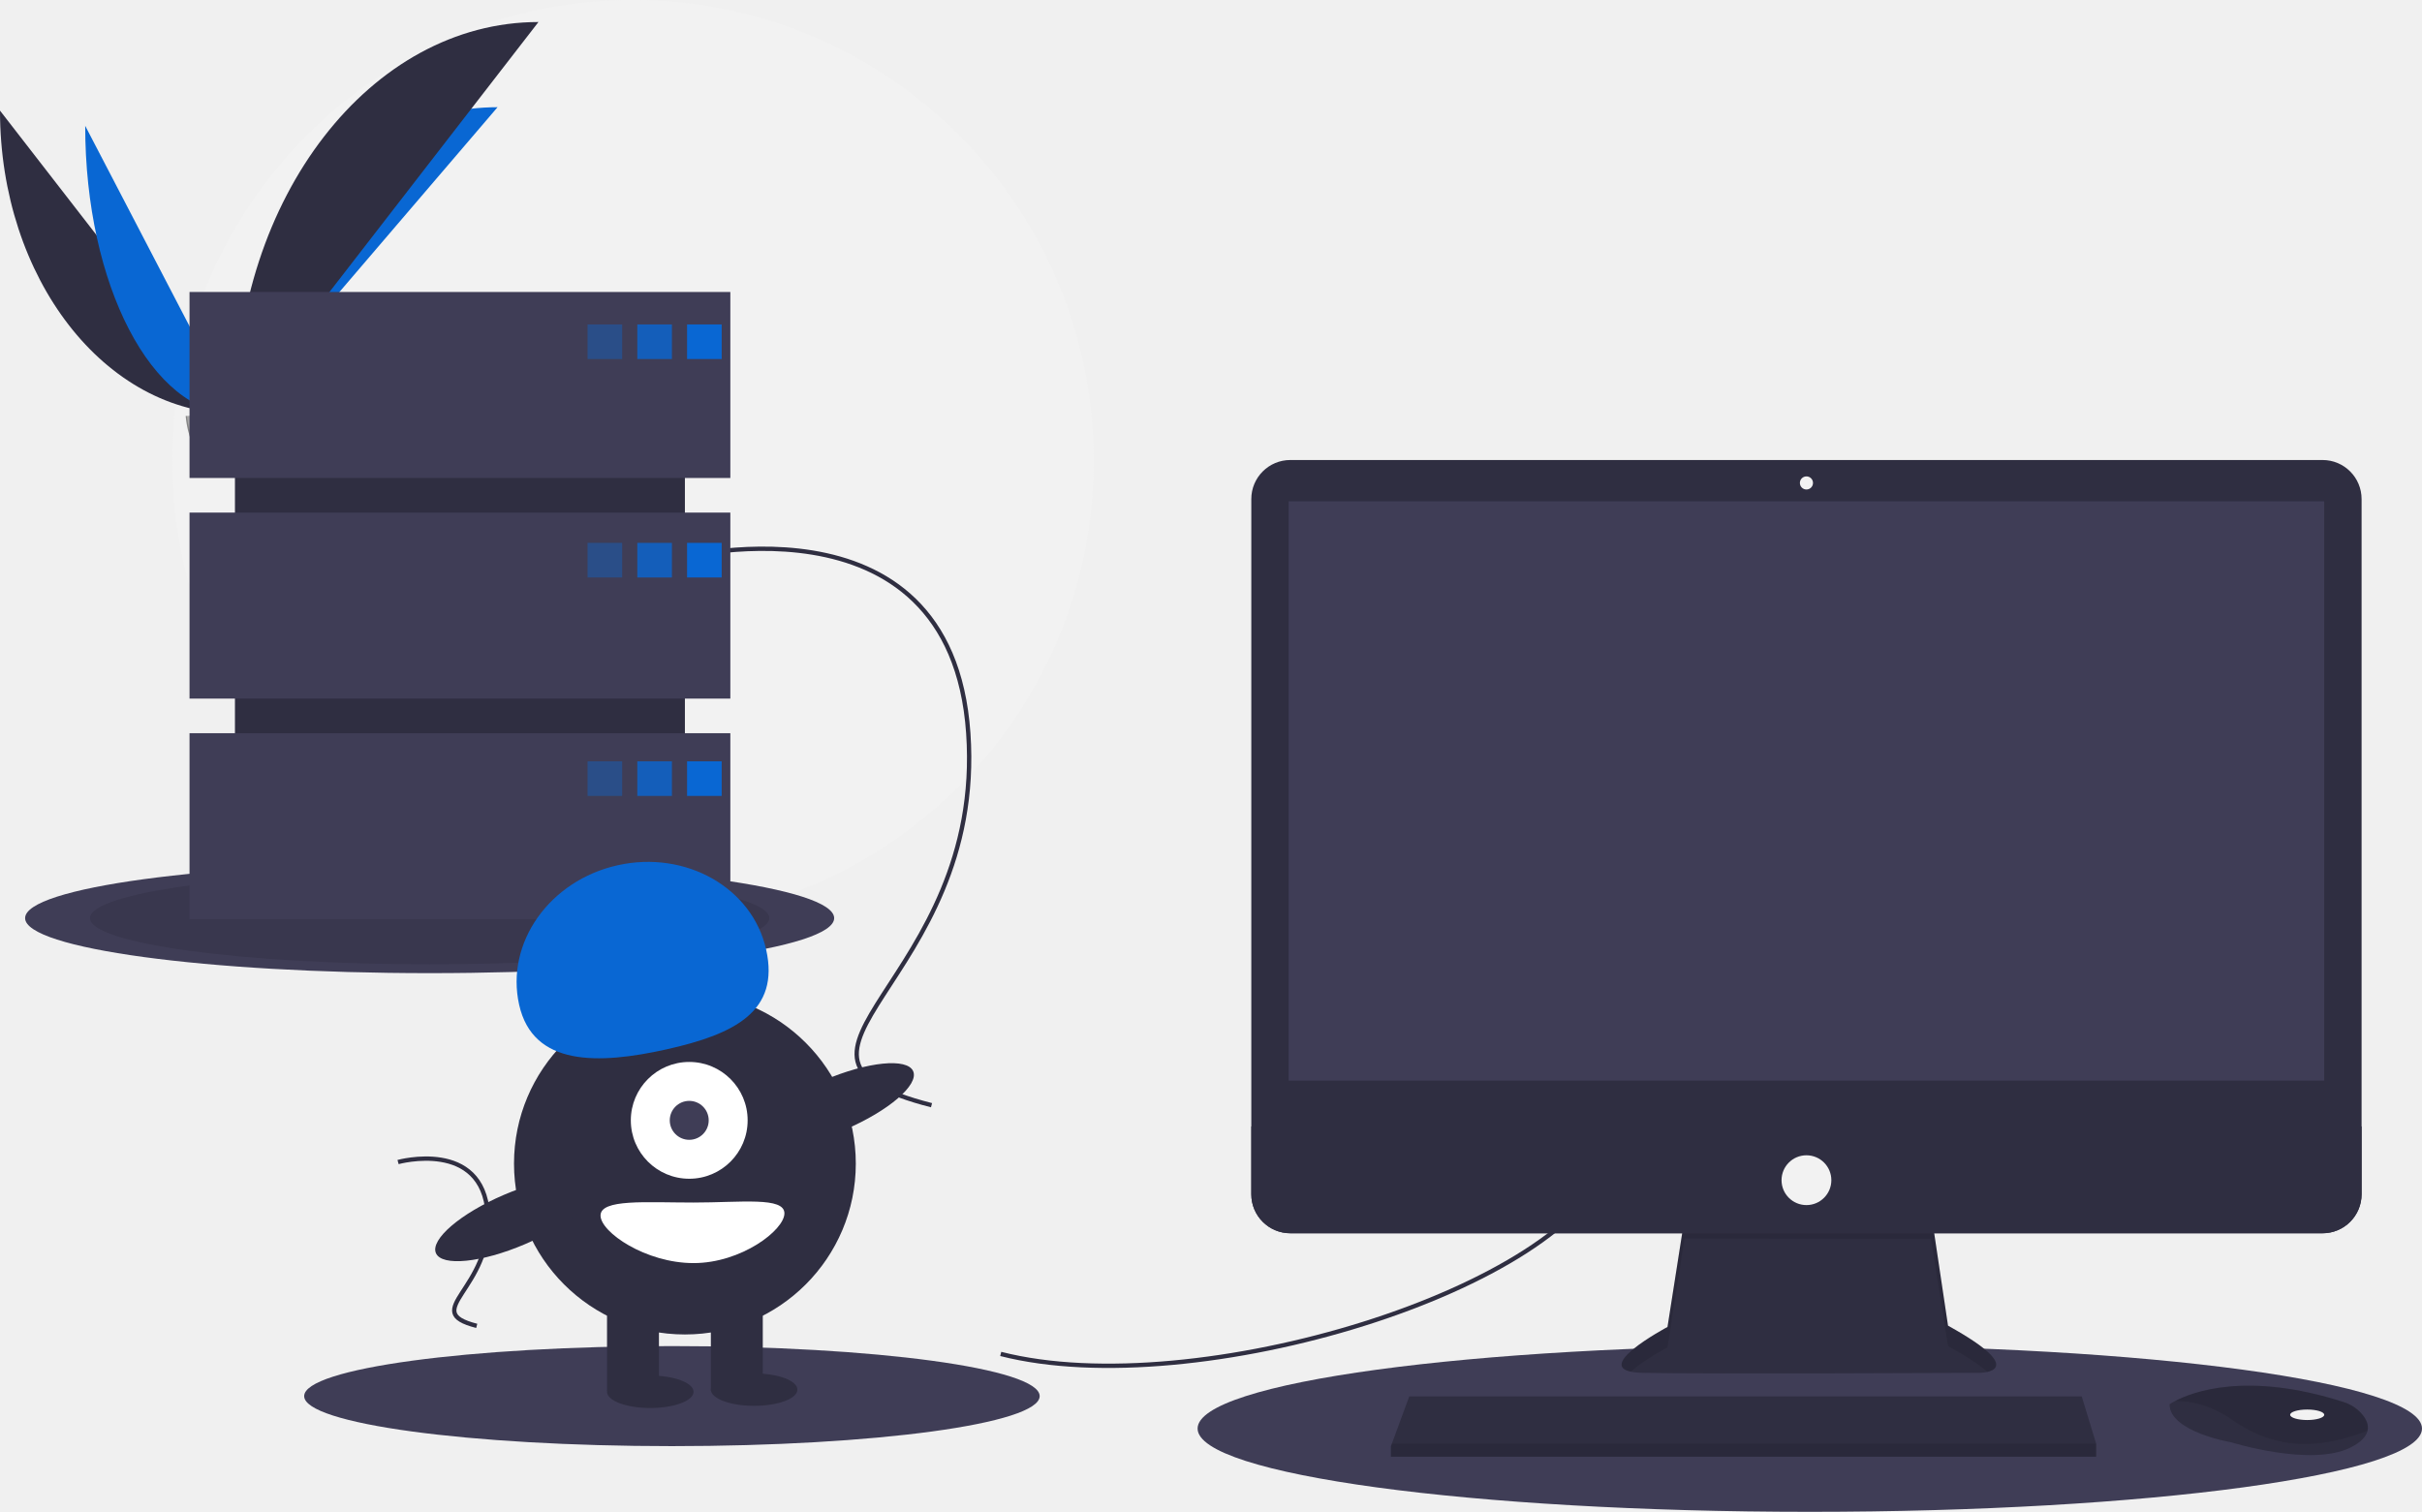
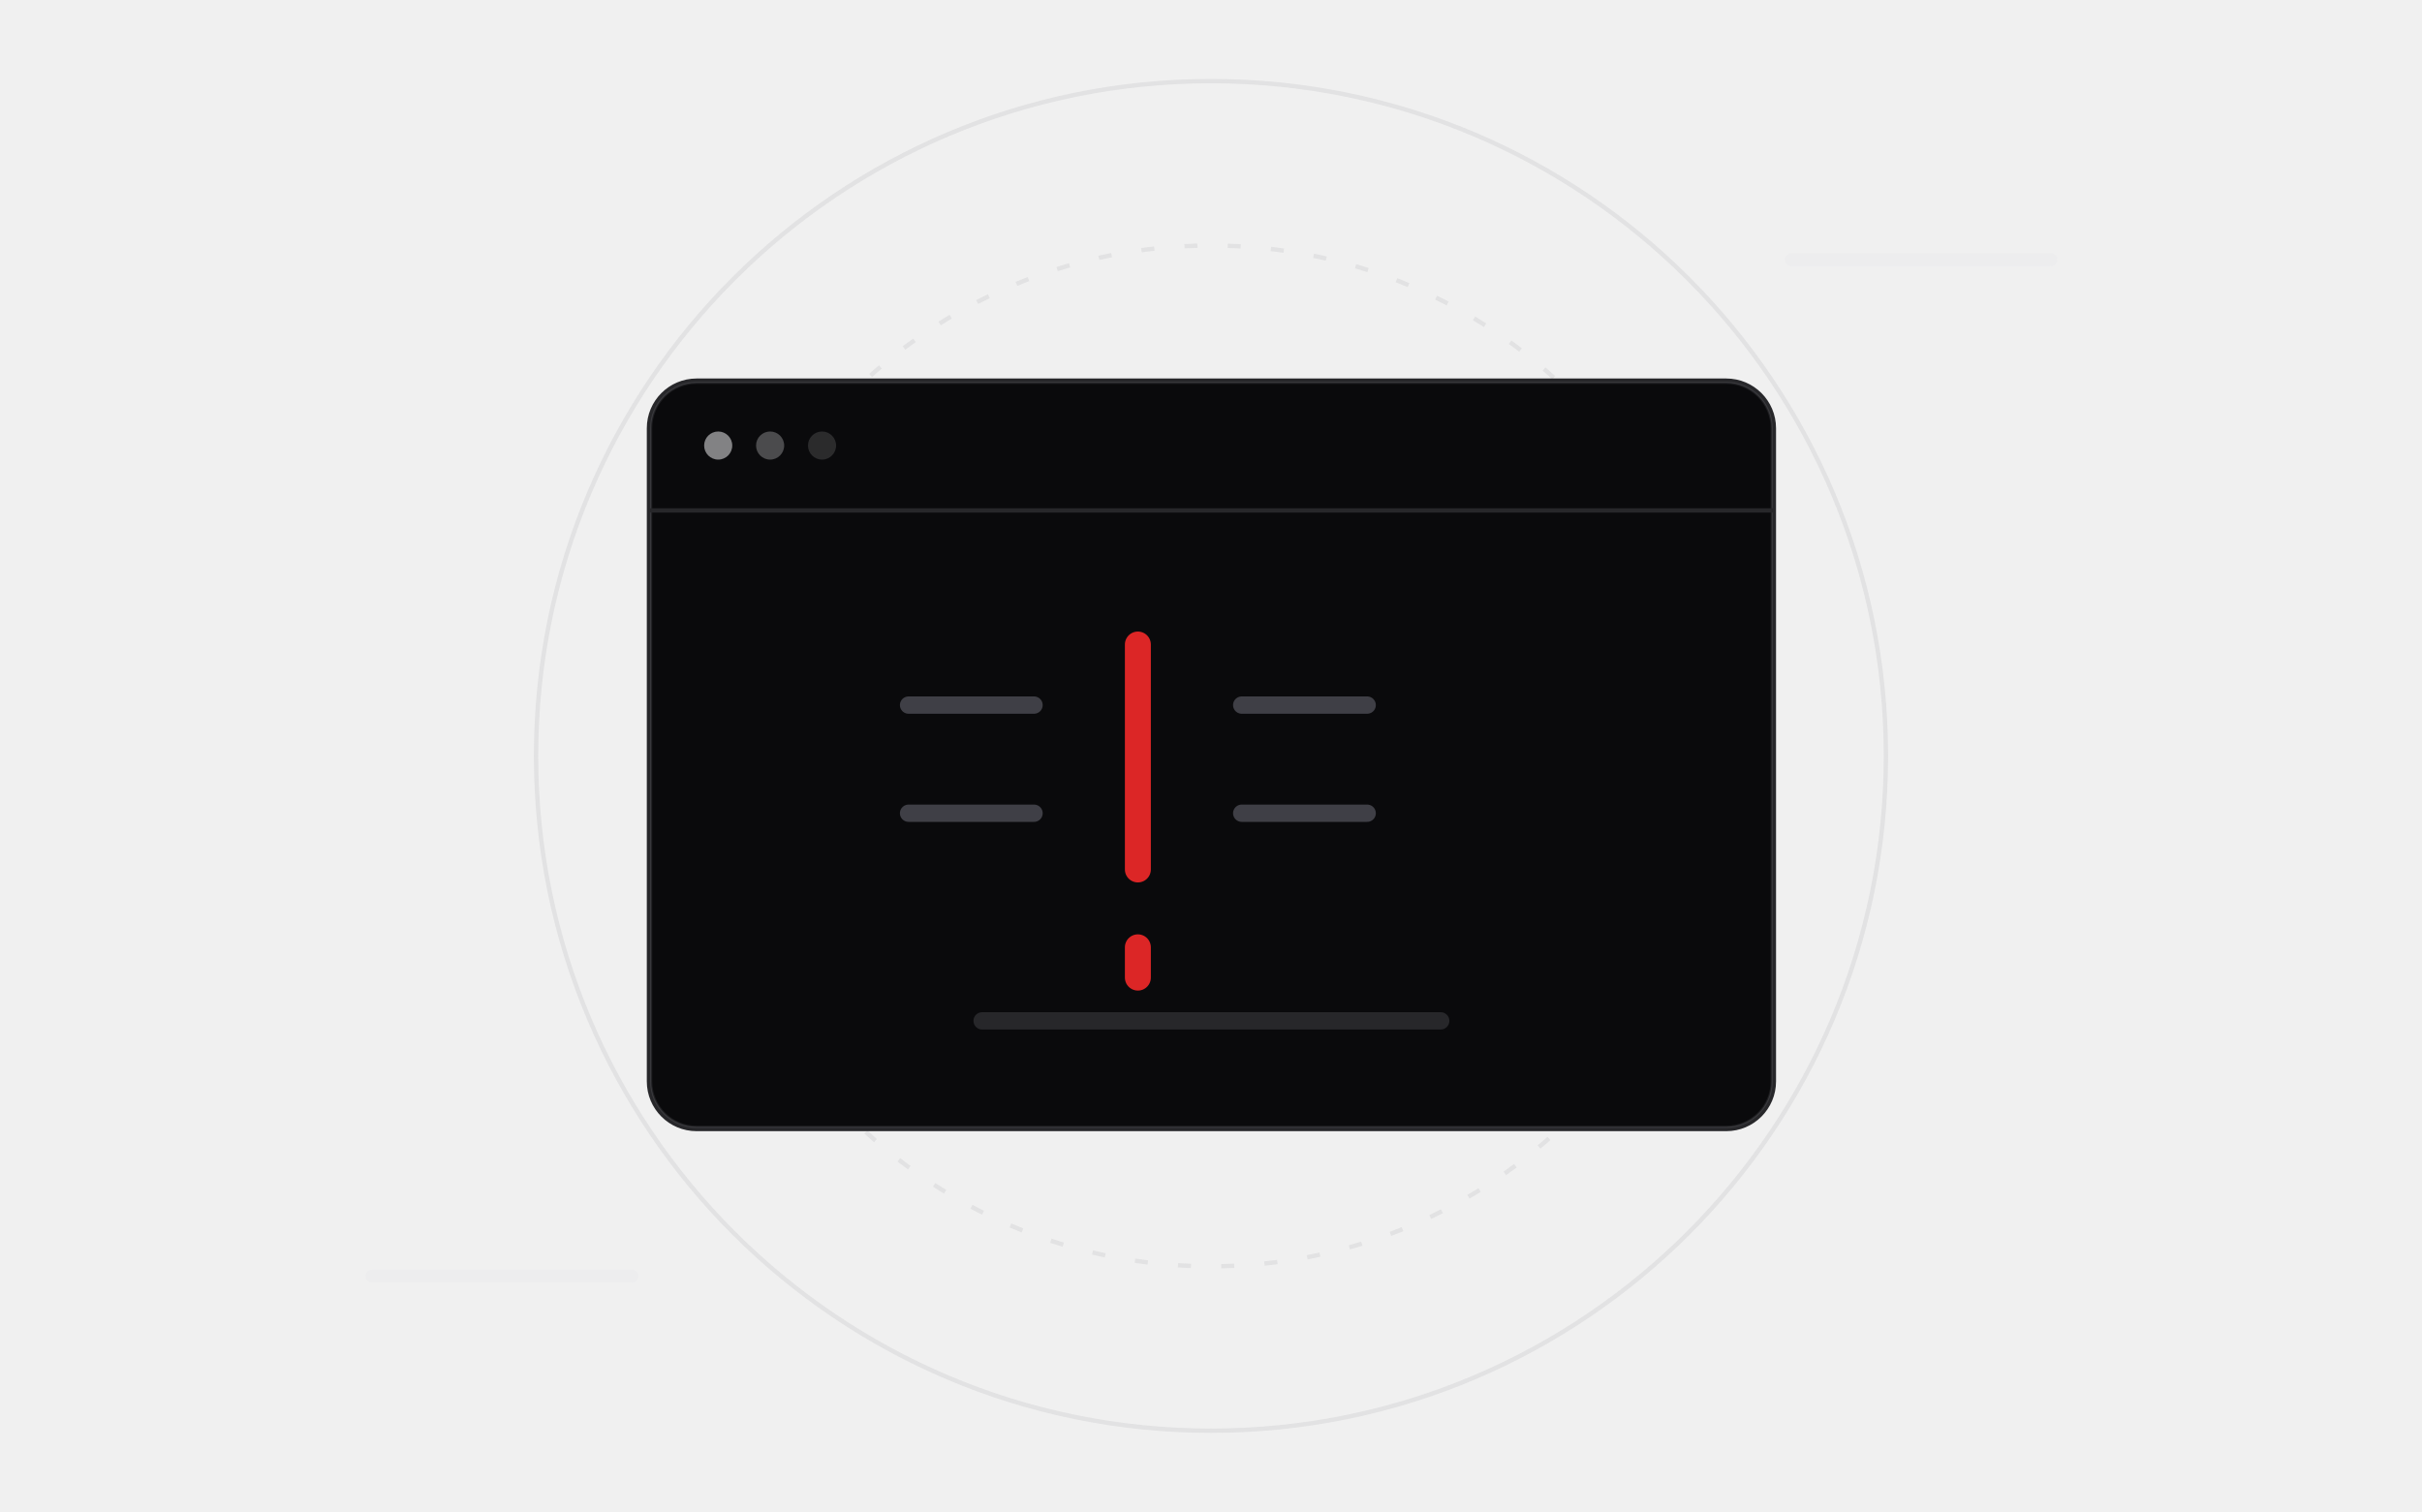
- <svg xmlns="http://www.w3.org/2000/svg" id="aa03ddf9-f8f2-4819-a4ce-be9b0a220741" data-name="Layer 1" width="1119.609" height="699" viewBox="0 0 1119.609 699">
-   <circle cx="292.609" cy="213" r="213" fill="#f2f2f2" />
-   <path d="M31.391,151.642c0,77.498,48.618,140.208,108.701,140.208" transform="translate(-31.39089 -100.5)" fill="#2f2e41" />
-   <path d="M140.092,291.851c0-78.369,54.255-141.784,121.304-141.784" transform="translate(-31.39089 -100.5)" fill="#0967d3" />
-   <path d="M70.775,158.668c0,73.615,31.003,133.183,69.316,133.183" transform="translate(-31.39089 -100.5)" fill="#0967d3" />
-   <path d="M140.092,291.851c0-100.138,62.71-181.168,140.208-181.168" transform="translate(-31.39089 -100.5)" fill="#2f2e41" />
-   <path d="M117.224,292.839s15.416-.475,20.061-3.783,23.713-7.258,24.866-1.953,23.167,26.388,5.763,26.529-40.439-2.711-45.076-5.535S117.224,292.839,117.224,292.839Z" transform="translate(-31.39089 -100.5)" fill="#a8a8a8" />
-   <path d="M168.224,311.785c-17.404.14-40.439-2.711-45.076-5.535-3.531-2.151-4.938-9.869-5.409-13.43-.326.014-.515.02-.515.02s.976,12.433,5.613,15.257,27.672,5.676,45.076,5.535c5.024-.041,6.759-1.828,6.664-4.475C173.879,310.756,171.963,311.755,168.224,311.785Z" transform="translate(-31.39089 -100.5)" opacity="0.2" />
-   <ellipse cx="198.609" cy="424.5" rx="187" ry="25.44" fill="#3f3d56" />
-   <ellipse cx="198.609" cy="424.5" rx="157" ry="21.359" opacity="0.1" />
-   <ellipse cx="836.609" cy="660.5" rx="283" ry="38.5" fill="#3f3d56" />
-   <ellipse cx="310.609" cy="645.5" rx="170" ry="23.127" fill="#3f3d56" />
-   <path d="M494,726.5c90,23,263-30,282-90" transform="translate(-31.39089 -100.5)" fill="none" stroke="#2f2e41" stroke-miterlimit="10" stroke-width="2" />
-   <path d="M341,359.5s130-36,138,80-107,149-17,172" transform="translate(-31.39089 -100.5)" fill="none" stroke="#2f2e41" stroke-miterlimit="10" stroke-width="2" />
-   <path d="M215.402,637.783s39.072-10.82,41.477,24.044-32.16,44.783-5.109,51.696" transform="translate(-31.39089 -100.5)" fill="none" stroke="#2f2e41" stroke-miterlimit="10" stroke-width="2" />
-   <path d="M810.096,663.74,802.218,714.035s-38.782,20.603-11.513,21.209,155.733,0,155.733,0,24.845,0-14.543-21.815l-7.878-52.719Z" transform="translate(-31.39089 -100.5)" fill="#2f2e41" />
-   <path d="M785.219,734.698c6.193-5.51,16.999-11.252,16.999-11.252l7.878-50.295,113.922.107,7.878,49.582c9.185,5.087,14.875,8.987,18.204,11.978,5.059-1.154,10.587-5.444-18.204-21.389l-7.878-52.719-113.922,3.03L802.218,714.035S769.63,731.35,785.219,734.698Z" transform="translate(-31.39089 -100.5)" opacity="0.1" />
-   <rect x="578.433" y="212.689" width="513.253" height="357.52" rx="18.046" fill="#2f2e41" />
-   <rect x="595.703" y="231.777" width="478.713" height="267.837" fill="#3f3d56" />
-   <circle cx="835.059" cy="223.293" r="3.03" fill="#f2f2f2" />
-   <path d="M1123.077,621.322V652.663a18.043,18.043,0,0,1-18.046,18.046H627.869A18.043,18.043,0,0,1,609.824,652.663V621.322Z" transform="translate(-31.39089 -100.5)" fill="#2f2e41" />
-   <polygon points="968.978 667.466 968.978 673.526 642.968 673.526 642.968 668.678 643.417 667.466 651.452 645.651 962.312 645.651 968.978 667.466" fill="#2f2e41" />
-   <path d="M1125.828,762.034c-.594,2.539-2.836,5.217-7.902,7.75-18.179,9.089-55.143-2.424-55.143-2.424s-28.48-4.848-28.48-17.573a22.725,22.725,0,0,1,2.497-1.485c7.643-4.044,32.984-14.021,77.918.422a18.739,18.739,0,0,1,8.541,5.597C1125.079,756.454,1126.507,759.157,1125.828,762.034Z" transform="translate(-31.39089 -100.5)" fill="#2f2e41" />
-   <path d="M1125.828,762.034c-22.251,8.526-42.084,9.162-62.439-4.975-10.265-7.126-19.591-8.89-26.59-8.756,7.643-4.044,32.984-14.021,77.918.422a18.739,18.739,0,0,1,8.541,5.597C1125.079,756.454,1126.507,759.157,1125.828,762.034Z" transform="translate(-31.39089 -100.5)" opacity="0.1" />
-   <ellipse cx="1066.538" cy="654.135" rx="7.878" ry="2.424" fill="#f2f2f2" />
-   <circle cx="835.059" cy="545.667" r="11.513" fill="#f2f2f2" />
-   <polygon points="968.978 667.466 968.978 673.526 642.968 673.526 642.968 668.678 643.417 667.466 968.978 667.466" opacity="0.1" />
-   <rect x="108.609" y="159" width="208" height="242" fill="#2f2e41" />
-   <rect x="87.609" y="135" width="250" height="86" fill="#3f3d56" />
-   <rect x="87.609" y="237" width="250" height="86" fill="#3f3d56" />
-   <rect x="87.609" y="339" width="250" height="86" fill="#3f3d56" />
-   <rect x="271.609" y="150" width="16" height="16" fill="#0967d3" opacity="0.4" />
-   <rect x="294.609" y="150" width="16" height="16" fill="#0967d3" opacity="0.8" />
-   <rect x="317.609" y="150" width="16" height="16" fill="#0967d3" />
-   <rect x="271.609" y="251" width="16" height="16" fill="#0967d3" opacity="0.4" />
-   <rect x="294.609" y="251" width="16" height="16" fill="#0967d3" opacity="0.8" />
-   <rect x="317.609" y="251" width="16" height="16" fill="#0967d3" />
-   <rect x="271.609" y="352" width="16" height="16" fill="#0967d3" opacity="0.4" />
-   <rect x="294.609" y="352" width="16" height="16" fill="#0967d3" opacity="0.8" />
-   <rect x="317.609" y="352" width="16" height="16" fill="#0967d3" />
-   <circle cx="316.609" cy="538" r="79" fill="#2f2e41" />
-   <rect x="280.609" y="600" width="24" height="43" fill="#2f2e41" />
-   <rect x="328.609" y="600" width="24" height="43" fill="#2f2e41" />
-   <ellipse cx="300.609" cy="643.5" rx="20" ry="7.5" fill="#2f2e41" />
-   <ellipse cx="348.609" cy="642.5" rx="20" ry="7.5" fill="#2f2e41" />
-   <circle cx="318.609" cy="518" r="27" fill="#fff" />
-   <circle cx="318.609" cy="518" r="9" fill="#3f3d56" />
-   <path d="M271.367,565.032c-6.379-28.568,14.012-57.434,45.544-64.475s62.265,10.41,68.644,38.978-14.519,39.104-46.051,46.145S277.746,593.6,271.367,565.032Z" transform="translate(-31.39089 -100.5)" fill="#0967d3" />
-   <ellipse cx="417.215" cy="611.344" rx="39.5" ry="12.4" transform="translate(-238.2867 112.9804) rotate(-23.17116)" fill="#2f2e41" />
-   <ellipse cx="269.215" cy="664.344" rx="39.5" ry="12.4" transform="translate(-271.0797 59.02084) rotate(-23.17116)" fill="#2f2e41" />
-   <path d="M394,661.5c0,7.732-19.909,23-42,23s-43-14.268-43-22,20.909-6,43-6S394,653.768,394,661.5Z" transform="translate(-31.39089 -100.5)" fill="#fff" />
+ <svg xmlns="http://www.w3.org/2000/svg" width="1119.609" height="699" viewBox="0 0 1119.609 699" fill="none" role="presentation" aria-hidden="true">
+   <g stroke="#a1a1aa" stroke-opacity=".18" stroke-width="2">
+     <circle cx="559.8" cy="349.5" r="312" />
+     <circle cx="559.8" cy="349.5" r="236" stroke-dasharray="6 14" />
+   </g>
+   <g transform="translate(300 176)">
+     <rect width="520" height="346" rx="22" fill="#0a0a0c" stroke="#27272a" stroke-width="2" />
+     <rect x="1" y="1" width="518" height="344" rx="21" stroke="#e4e4e7" stroke-opacity=".1" />
+     <path d="M0 60h520" stroke="#27272a" stroke-width="2" />
+     <g fill="#e4e4e7">
+       <circle cx="32" cy="30" r="6.5" opacity=".55" />
+       <circle cx="56" cy="30" r="6.5" opacity=".3" />
+       <circle cx="80" cy="30" r="6.5" opacity=".15" />
+     </g>
+     <g stroke="#dc2626" stroke-width="12" stroke-linecap="round">
+       <path d="M226 122v104" />
+       <path d="M226 262v14" />
+     </g>
+     <path d="M120 150h58M274 150h58M120 200h58M274 200h58" stroke="#3f3f46" stroke-width="8" stroke-linecap="round" />
+     <rect x="150" y="292" width="220" height="8" rx="4" fill="#27272a" />
+   </g>
+   <g stroke="#e4e4e7" stroke-opacity=".22" stroke-width="6" stroke-linecap="round">
+     <path d="M172 590h120M828 120h120" />
+   </g>
</svg>
